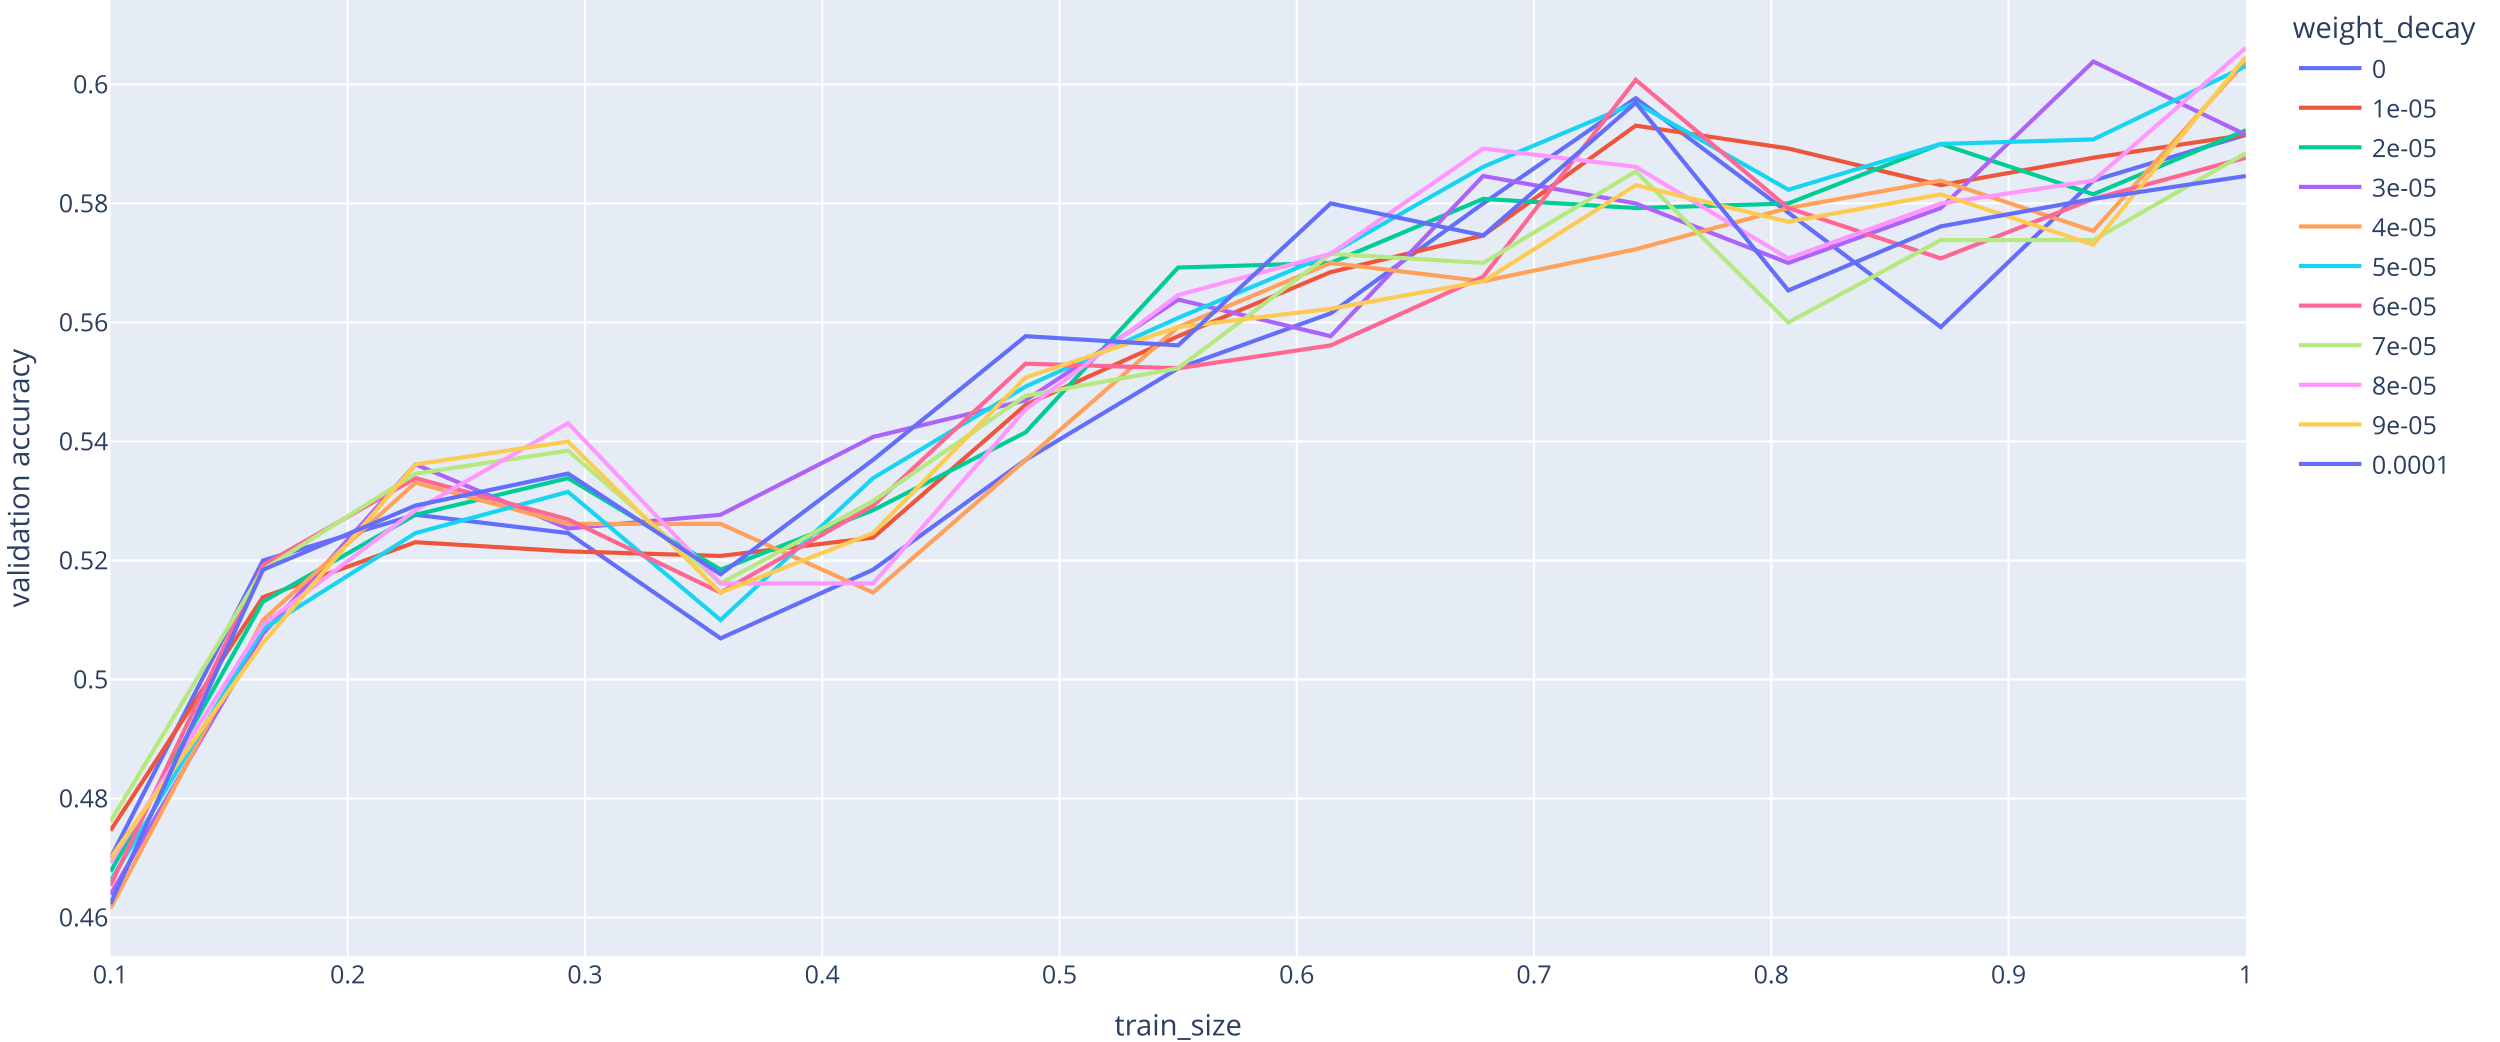
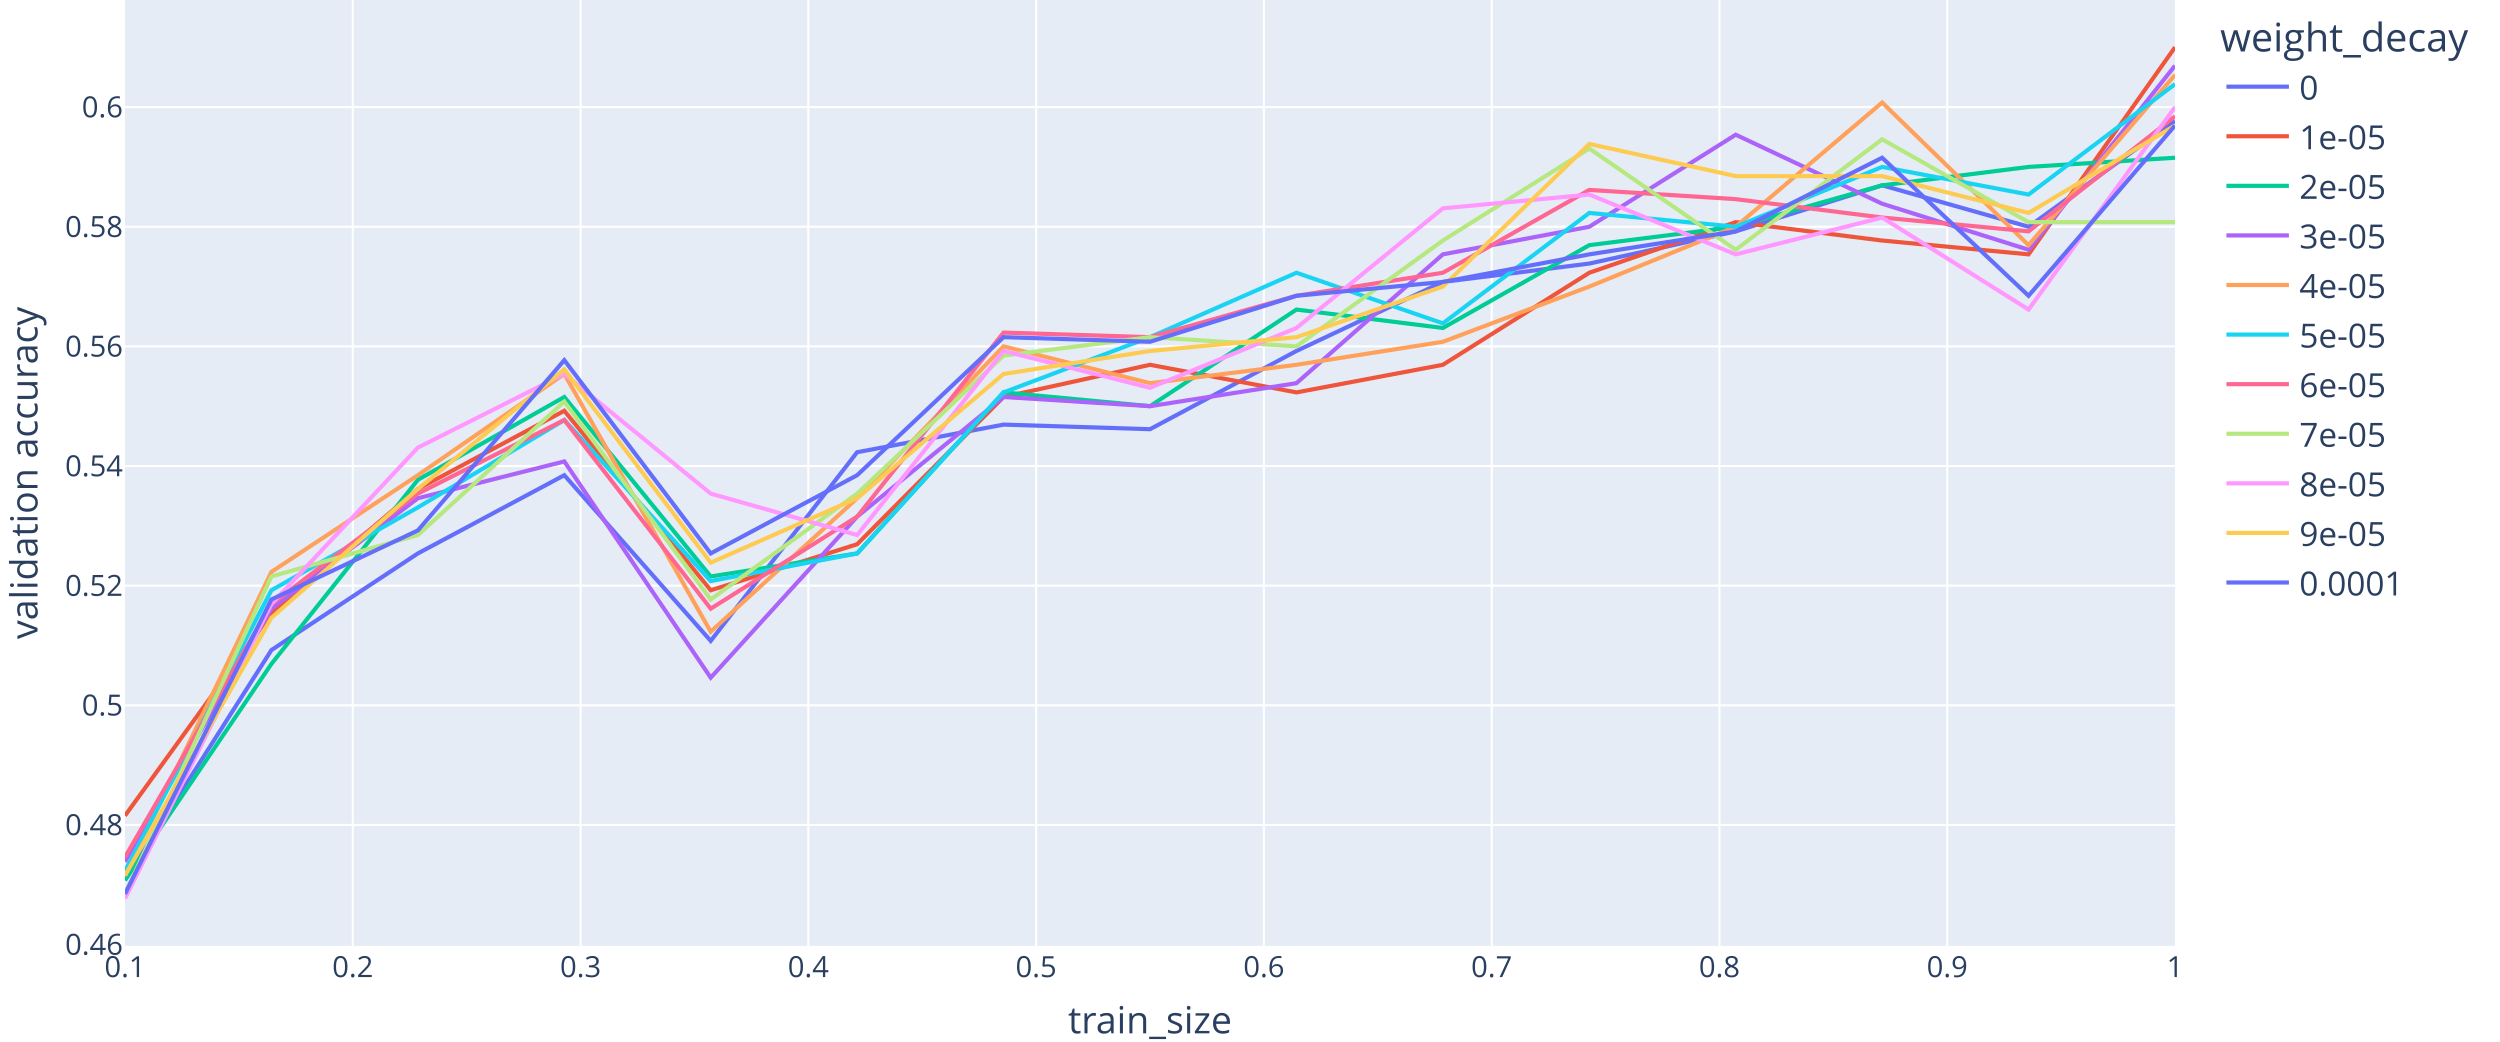
<svg xmlns="http://www.w3.org/2000/svg" class="main-svg" width="1200" height="500" style="" viewBox="0 0 1200 500">
  <rect x="0" y="0" width="1200" height="500" style="fill: rgb(255, 255, 255); fill-opacity: 1;" />
-   <defs id="defs-89966a">
+   <defs id="defs-37c8f8">
    <g class="clips">
-       <clipPath id="clip89966axyplot" class="plotclip">
-         <rect width="1025" height="459" />
+       <clipPath id="clip37c8f8xyplot" class="plotclip">
+         <rect width="984" height="454" />
      </clipPath>
-       <clipPath class="axesclip" id="clip89966ax">
-         <rect x="53" y="0" width="1025" height="500" />
+       <clipPath class="axesclip" id="clip37c8f8x">
+         <rect x="60" y="0" width="984" height="500" />
      </clipPath>
-       <clipPath class="axesclip" id="clip89966ay">
-         <rect x="0" y="0" width="1200" height="459" />
+       <clipPath class="axesclip" id="clip37c8f8y">
+         <rect x="0" y="0" width="1200" height="454" />
      </clipPath>
-       <clipPath class="axesclip" id="clip89966axy">
-         <rect x="53" y="0" width="1025" height="459" />
+       <clipPath class="axesclip" id="clip37c8f8xy">
+         <rect x="60" y="0" width="984" height="454" />
      </clipPath>
    </g>
    <g class="gradients" />
    <g class="patterns" />
  </defs>
  <g class="bglayer">
-     <rect class="bg" x="53" y="0" width="1025" height="459" style="fill: rgb(229, 236, 246); fill-opacity: 1; stroke-width: 0;" />
+     <rect class="bg" x="60" y="0" width="984" height="454" style="fill: rgb(229, 236, 246); fill-opacity: 1; stroke-width: 0;" />
  </g>
  <g class="layer-below">
    <g class="imagelayer" />
    <g class="shapelayer" />
  </g>
  <g class="cartesianlayer">
    <g class="subplot xy">
      <g class="layer-subplot">
        <g class="shapelayer" />
        <g class="imagelayer" />
      </g>
      <g class="minor-gridlayer">
        <g class="x" />
        <g class="y" />
      </g>
      <g class="gridlayer">
        <g class="x">
-           <path class="xgrid crisp" transform="translate(166.89,0)" d="M0,0v459" style="stroke: rgb(255, 255, 255); stroke-opacity: 1; stroke-width: 1px;" />
-           <path class="xgrid crisp" transform="translate(280.78,0)" d="M0,0v459" style="stroke: rgb(255, 255, 255); stroke-opacity: 1; stroke-width: 1px;" />
-           <path class="xgrid crisp" transform="translate(394.67,0)" d="M0,0v459" style="stroke: rgb(255, 255, 255); stroke-opacity: 1; stroke-width: 1px;" />
-           <path class="xgrid crisp" transform="translate(508.56,0)" d="M0,0v459" style="stroke: rgb(255, 255, 255); stroke-opacity: 1; stroke-width: 1px;" />
-           <path class="xgrid crisp" transform="translate(622.44,0)" d="M0,0v459" style="stroke: rgb(255, 255, 255); stroke-opacity: 1; stroke-width: 1px;" />
-           <path class="xgrid crisp" transform="translate(736.33,0)" d="M0,0v459" style="stroke: rgb(255, 255, 255); stroke-opacity: 1; stroke-width: 1px;" />
-           <path class="xgrid crisp" transform="translate(850.22,0)" d="M0,0v459" style="stroke: rgb(255, 255, 255); stroke-opacity: 1; stroke-width: 1px;" />
-           <path class="xgrid crisp" transform="translate(964.11,0)" d="M0,0v459" style="stroke: rgb(255, 255, 255); stroke-opacity: 1; stroke-width: 1px;" />
+           <path class="xgrid crisp" transform="translate(169.33,0)" d="M0,0v454" style="stroke: rgb(255, 255, 255); stroke-opacity: 1; stroke-width: 1px;" />
+           <path class="xgrid crisp" transform="translate(278.67,0)" d="M0,0v454" style="stroke: rgb(255, 255, 255); stroke-opacity: 1; stroke-width: 1px;" />
+           <path class="xgrid crisp" transform="translate(388,0)" d="M0,0v454" style="stroke: rgb(255, 255, 255); stroke-opacity: 1; stroke-width: 1px;" />
+           <path class="xgrid crisp" transform="translate(497.33,0)" d="M0,0v454" style="stroke: rgb(255, 255, 255); stroke-opacity: 1; stroke-width: 1px;" />
+           <path class="xgrid crisp" transform="translate(606.67,0)" d="M0,0v454" style="stroke: rgb(255, 255, 255); stroke-opacity: 1; stroke-width: 1px;" />
+           <path class="xgrid crisp" transform="translate(716,0)" d="M0,0v454" style="stroke: rgb(255, 255, 255); stroke-opacity: 1; stroke-width: 1px;" />
+           <path class="xgrid crisp" transform="translate(825.33,0)" d="M0,0v454" style="stroke: rgb(255, 255, 255); stroke-opacity: 1; stroke-width: 1px;" />
+           <path class="xgrid crisp" transform="translate(934.67,0)" d="M0,0v454" style="stroke: rgb(255, 255, 255); stroke-opacity: 1; stroke-width: 1px;" />
        </g>
        <g class="y">
-           <path class="ygrid crisp" transform="translate(0,440.44)" d="M53,0h1025" style="stroke: rgb(255, 255, 255); stroke-opacity: 1; stroke-width: 1px;" />
-           <path class="ygrid crisp" transform="translate(0,383.31)" d="M53,0h1025" style="stroke: rgb(255, 255, 255); stroke-opacity: 1; stroke-width: 1px;" />
-           <path class="ygrid crisp" transform="translate(0,326.18)" d="M53,0h1025" style="stroke: rgb(255, 255, 255); stroke-opacity: 1; stroke-width: 1px;" />
-           <path class="ygrid crisp" transform="translate(0,269.05)" d="M53,0h1025" style="stroke: rgb(255, 255, 255); stroke-opacity: 1; stroke-width: 1px;" />
-           <path class="ygrid crisp" transform="translate(0,211.92)" d="M53,0h1025" style="stroke: rgb(255, 255, 255); stroke-opacity: 1; stroke-width: 1px;" />
-           <path class="ygrid crisp" transform="translate(0,154.79)" d="M53,0h1025" style="stroke: rgb(255, 255, 255); stroke-opacity: 1; stroke-width: 1px;" />
-           <path class="ygrid crisp" transform="translate(0,97.66)" d="M53,0h1025" style="stroke: rgb(255, 255, 255); stroke-opacity: 1; stroke-width: 1px;" />
-           <path class="ygrid crisp" transform="translate(0,40.53)" d="M53,0h1025" style="stroke: rgb(255, 255, 255); stroke-opacity: 1; stroke-width: 1px;" />
+           <path class="ygrid crisp" transform="translate(0,395.96)" d="M60,0h984" style="stroke: rgb(255, 255, 255); stroke-opacity: 1; stroke-width: 1px;" />
+           <path class="ygrid crisp" transform="translate(0,338.54)" d="M60,0h984" style="stroke: rgb(255, 255, 255); stroke-opacity: 1; stroke-width: 1px;" />
+           <path class="ygrid crisp" transform="translate(0,281.11)" d="M60,0h984" style="stroke: rgb(255, 255, 255); stroke-opacity: 1; stroke-width: 1px;" />
+           <path class="ygrid crisp" transform="translate(0,223.69)" d="M60,0h984" style="stroke: rgb(255, 255, 255); stroke-opacity: 1; stroke-width: 1px;" />
+           <path class="ygrid crisp" transform="translate(0,166.26)" d="M60,0h984" style="stroke: rgb(255, 255, 255); stroke-opacity: 1; stroke-width: 1px;" />
+           <path class="ygrid crisp" transform="translate(0,108.84)" d="M60,0h984" style="stroke: rgb(255, 255, 255); stroke-opacity: 1; stroke-width: 1px;" />
+           <path class="ygrid crisp" transform="translate(0,51.41)" d="M60,0h984" style="stroke: rgb(255, 255, 255); stroke-opacity: 1; stroke-width: 1px;" />
        </g>
      </g>
      <g class="zerolinelayer" />
      <g class="layer-between">
        <g class="shapelayer" />
        <g class="imagelayer" />
      </g>
      <path class="xlines-below" />
      <path class="ylines-below" />
      <g class="overlines-below" />
      <g class="xaxislayer-below" />
      <g class="yaxislayer-below" />
      <g class="overaxes-below" />
      <g class="overplot">
-         <g class="xy" transform="translate(53,0)" clip-path="url(#clip89966axyplot)">
+         <g class="xy" transform="translate(60,0)" clip-path="url(#clip37c8f8xyplot)">
          <g class="scatterlayer mlayer">
-             <g class="trace scatter trace332ac3" style="stroke-miterlimit: 2; opacity: 1;">
-               <g class="fills" />
-               <g class="errorbars" />
-               <g class="lines">
-                 <path class="js-line" d="M0,411.88L73.21,269.05L146.43,247.08L219.64,255.87L292.86,306.41L366.07,273.45L439.29,220.71L512.5,176.76L585.71,150.4L658.93,97.66L732.14,47.12L878.57,156.99L951.79,86.67L1025,64.7" style="vector-effect: none; fill: none; stroke: rgb(99, 110, 250); stroke-opacity: 1; stroke-width: 2px; opacity: 1;" />
-               </g>
-               <g class="points" />
-               <g class="text" />
-             </g>
-             <g class="trace scatter trace433163" style="stroke-miterlimit: 2; opacity: 1;">
-               <g class="fills" />
-               <g class="errorbars" />
-               <g class="lines">
-                 <path class="js-line" d="M0,398.7L73.21,286.63L146.43,260.26L219.64,264.66L292.86,266.85L366.07,258.07L439.29,194.34L512.5,161.38L585.71,130.62L658.93,113.04L732.14,60.3L805.36,71.29L878.57,88.87L951.79,75.69L1025,64.7" style="vector-effect: none; fill: none; stroke: rgb(239, 85, 59); stroke-opacity: 1; stroke-width: 2px; opacity: 1;" />
-               </g>
-               <g class="points" />
-               <g class="text" />
-             </g>
-             <g class="trace scatter traced6e21d" style="stroke-miterlimit: 2; opacity: 1;">
-               <g class="fills" />
-               <g class="errorbars" />
-               <g class="lines">
-                 <path class="js-line" d="M0,418.47L73.21,288.83L146.43,247.08L219.64,229.5L292.86,273.45L366.07,244.88L439.29,207.53L512.5,128.42L585.71,126.22L658.93,95.46L732.14,99.86L805.36,97.66L878.57,69.09L951.79,93.26L1025,62.5" style="vector-effect: none; fill: none; stroke: rgb(0, 204, 150); stroke-opacity: 1; stroke-width: 2px; opacity: 1;" />
-               </g>
-               <g class="points" />
-               <g class="text" />
-             </g>
-             <g class="trace scatter trace74123c" style="stroke-miterlimit: 2; opacity: 1;">
-               <g class="fills" />
-               <g class="errorbars" />
-               <g class="lines">
-                 <path class="js-line" d="M0,429.46L73.21,304.21L146.43,222.91L219.64,253.67L292.86,247.08L366.07,209.72L439.29,192.15L512.5,143.8L585.71,161.38L658.93,84.48L732.14,97.66L805.36,126.22L878.57,99.86L951.79,29.54L1025,64.7" style="vector-effect: none; fill: none; stroke: rgb(171, 99, 250); stroke-opacity: 1; stroke-width: 2px; opacity: 1;" />
-               </g>
-               <g class="points" />
-               <g class="text" />
-             </g>
-             <g class="trace scatter tracebe4c1f" style="stroke-miterlimit: 2; opacity: 1;">
-               <g class="fills" />
-               <g class="errorbars" />
-               <g class="lines">
-                 <path class="js-line" d="M0,436.05L73.21,297.62L146.43,231.7L219.64,251.47L292.86,251.47L366.07,284.43L439.29,220.71L512.5,156.99L585.71,126.22L658.93,135.01L732.14,119.63L805.36,99.86L878.57,86.67L951.79,110.84L1025,29.54" style="vector-effect: none; fill: none; stroke: rgb(255, 161, 90); stroke-opacity: 1; stroke-width: 2px; opacity: 1;" />
-               </g>
-               <g class="points" />
-               <g class="text" />
-             </g>
-             <g class="trace scatter trace84187a" style="stroke-miterlimit: 2; opacity: 1;">
-               <g class="fills" />
-               <g class="errorbars" />
-               <g class="lines">
-                 <path class="js-line" d="M0,422.87L73.21,302.01L146.43,255.87L219.64,236.09L292.86,297.62L366.07,229.5L439.29,185.55L512.5,152.59L585.71,121.83L658.93,80.08L732.14,49.32L805.36,91.07L878.57,69.09L951.79,66.9L1025,31.74" style="vector-effect: none; fill: none; stroke: rgb(25, 211, 243); stroke-opacity: 1; stroke-width: 2px; opacity: 1;" />
-               </g>
-               <g class="points" />
-               <g class="text" />
-             </g>
-             <g class="trace scatter trace825cf3" style="stroke-miterlimit: 2; opacity: 1;">
-               <g class="fills" />
-               <g class="errorbars" />
-               <g class="lines">
-                 <path class="js-line" d="M0,425.06L73.21,271.25L146.43,229.5L219.64,249.28L292.86,284.43L366.07,242.68L439.29,174.57L512.5,176.76L585.71,165.78L658.93,132.82L732.14,38.33L805.36,99.86L878.57,124.03L951.79,95.46L1025,75.69" style="vector-effect: none; fill: none; stroke: rgb(255, 102, 146); stroke-opacity: 1; stroke-width: 2px; opacity: 1;" />
-               </g>
-               <g class="points" />
-               <g class="text" />
-             </g>
-             <g class="trace scatter trace46c205" style="stroke-miterlimit: 2; opacity: 1;">
-               <g class="fills" />
-               <g class="errorbars" />
-               <g class="lines">
-                 <path class="js-line" d="M0,394.3L73.21,273.45L146.43,227.3L219.64,216.32L292.86,280.04L366.07,240.49L439.29,189.95L512.5,176.76L585.71,121.83L658.93,126.22L732.14,82.28L805.36,154.79L878.57,115.24L951.79,115.24L1025,73.49" style="vector-effect: none; fill: none; stroke: rgb(182, 232, 128); stroke-opacity: 1; stroke-width: 2px; opacity: 1;" />
-               </g>
-               <g class="points" />
-               <g class="text" />
-             </g>
-             <g class="trace scatter traceb62f85" style="stroke-miterlimit: 2; opacity: 1;">
-               <g class="fills" />
-               <g class="errorbars" />
-               <g class="lines">
-                 <path class="js-line" d="M0,414.08L73.21,299.81L146.43,244.88L219.64,203.13L292.86,280.04L366.07,280.04L439.29,196.54L512.5,141.61L585.71,121.83L658.93,71.29L732.14,80.08L805.36,124.03L878.57,97.66L951.79,86.67L1025,22.95" style="vector-effect: none; fill: none; stroke: rgb(255, 151, 255); stroke-opacity: 1; stroke-width: 2px; opacity: 1;" />
-               </g>
-               <g class="points" />
-               <g class="text" />
-             </g>
-             <g class="trace scatter trace16b982" style="stroke-miterlimit: 2; opacity: 1;">
-               <g class="fills" />
-               <g class="errorbars" />
-               <g class="lines">
-                 <path class="js-line" d="M0,411.88L73.21,308.6L146.43,222.91L219.64,211.92L292.86,284.43L366.07,255.87L439.29,181.16L512.5,156.99L585.71,148.2L658.93,135.01L732.14,88.87L805.36,106.45L878.57,93.26L951.79,117.44L1025,27.34" style="vector-effect: none; fill: none; stroke: rgb(254, 203, 82); stroke-opacity: 1; stroke-width: 2px; opacity: 1;" />
-               </g>
-               <g class="points" />
-               <g class="text" />
-             </g>
-             <g class="trace scatter traceb69d3d" style="stroke-miterlimit: 2; opacity: 1;">
-               <g class="fills" />
-               <g class="errorbars" />
-               <g class="lines">
-                 <path class="js-line" d="M0,433.85L73.21,273.45L146.43,242.68L219.64,227.3L292.86,275.64L366.07,220.71L439.29,161.38L512.5,165.78L585.71,97.66L658.93,113.04L732.14,49.32L805.36,139.41L878.57,108.65L951.79,95.46L1025,84.48" style="vector-effect: none; fill: none; stroke: rgb(99, 110, 250); stroke-opacity: 1; stroke-width: 2px; opacity: 1;" />
+             <g class="trace scatter trace5ca1ca" style="stroke-miterlimit: 2; opacity: 1;">
+               <g class="fills" />
+               <g class="errorbars" />
+               <g class="lines">
+                 <path class="js-line" d="M0,422.47L70.29,312.03L140.57,265.65L210.86,228.1L281.14,307.62L351.43,217.06L421.71,203.81L492,206.02L562.29,168.47L632.57,135.34L702.86,126.51L773.14,111.05L843.43,88.96L913.71,108.84L984,58.04" style="vector-effect: none; fill: none; stroke: rgb(99, 110, 250); stroke-opacity: 1; stroke-width: 2px; opacity: 1;" />
+               </g>
+               <g class="points" />
+               <g class="text" />
+             </g>
+             <g class="trace scatter tracef94a46" style="stroke-miterlimit: 2; opacity: 1;">
+               <g class="fills" />
+               <g class="errorbars" />
+               <g class="lines">
+                 <path class="js-line" d="M0,391.54L70.29,294.36L140.57,234.73L210.86,197.18L281.14,283.32L351.43,261.23L421.71,190.56L492,175.1L562.29,188.35L632.57,175.1L702.86,130.92L773.14,106.63L843.43,115.46L913.71,122.09L984,22.7" style="vector-effect: none; fill: none; stroke: rgb(239, 85, 59); stroke-opacity: 1; stroke-width: 2px; opacity: 1;" />
+               </g>
+               <g class="points" />
+               <g class="text" />
+             </g>
+             <g class="trace scatter tracea1402d" style="stroke-miterlimit: 2; opacity: 1;">
+               <g class="fills" />
+               <g class="errorbars" />
+               <g class="lines">
+                 <path class="js-line" d="M0,422.47L70.29,318.66L140.57,230.31L210.86,190.56L281.14,276.69L351.43,265.65L421.71,188.35L492,194.97L562.29,148.59L632.57,157.43L702.86,117.67L773.14,108.84L843.43,88.96L913.71,80.12L984,75.71" style="vector-effect: none; fill: none; stroke: rgb(0, 204, 150); stroke-opacity: 1; stroke-width: 2px; opacity: 1;" />
+               </g>
+               <g class="points" />
+               <g class="text" />
+             </g>
+             <g class="trace scatter traceb15bb5" style="stroke-miterlimit: 2; opacity: 1;">
+               <g class="fills" />
+               <g class="errorbars" />
+               <g class="lines">
+                 <path class="js-line" d="M0,413.63L70.29,292.16L140.57,239.15L210.86,221.48L281.14,325.28L351.43,247.98L421.71,190.56L492,194.97L562.29,183.93L632.57,122.09L702.86,108.84L773.14,64.66L843.43,97.79L913.71,119.88L984,31.53" style="vector-effect: none; fill: none; stroke: rgb(171, 99, 250); stroke-opacity: 1; stroke-width: 2px; opacity: 1;" />
+               </g>
+               <g class="points" />
+               <g class="text" />
+             </g>
+             <g class="trace scatter trace801d26" style="stroke-miterlimit: 2; opacity: 1;">
+               <g class="fills" />
+               <g class="errorbars" />
+               <g class="lines">
+                 <path class="js-line" d="M0,420.26L70.29,274.49L140.57,228.1L210.86,179.51L281.14,303.2L351.43,239.15L421.71,166.26L492,183.93L562.29,175.1L632.57,164.05L702.86,137.55L773.14,108.84L843.43,49.2L913.71,117.67L984,35.95" style="vector-effect: none; fill: none; stroke: rgb(255, 161, 90); stroke-opacity: 1; stroke-width: 2px; opacity: 1;" />
+               </g>
+               <g class="points" />
+               <g class="text" />
+             </g>
+             <g class="trace scatter trace325c27" style="stroke-miterlimit: 2; opacity: 1;">
+               <g class="fills" />
+               <g class="errorbars" />
+               <g class="lines">
+                 <path class="js-line" d="M0,418.05L70.29,283.32L140.57,243.56L210.86,201.6L281.14,278.9L351.43,265.65L421.71,188.35L492,161.84L562.29,130.92L632.57,155.22L702.86,102.21L773.14,108.84L843.43,80.12L913.71,93.38L984,40.37" style="vector-effect: none; fill: none; stroke: rgb(25, 211, 243); stroke-opacity: 1; stroke-width: 2px; opacity: 1;" />
+               </g>
+               <g class="points" />
+               <g class="text" />
+             </g>
+             <g class="trace scatter trace9aa3e0" style="stroke-miterlimit: 2; opacity: 1;">
+               <g class="fills" />
+               <g class="errorbars" />
+               <g class="lines">
+                 <path class="js-line" d="M0,411.42L70.29,289.95L140.57,236.94L210.86,201.6L281.14,292.16L351.43,247.98L421.71,159.64L492,161.84L562.29,141.97L632.57,130.92L702.86,91.17L773.14,95.59L843.43,104.42L913.71,111.05L984,55.83" style="vector-effect: none; fill: none; stroke: rgb(255, 102, 146); stroke-opacity: 1; stroke-width: 2px; opacity: 1;" />
+               </g>
+               <g class="points" />
+               <g class="text" />
+             </g>
+             <g class="trace scatter trace3ee125" style="stroke-miterlimit: 2; opacity: 1;">
+               <g class="fills" />
+               <g class="errorbars" />
+               <g class="lines">
+                 <path class="js-line" d="M0,429.09L70.29,276.69L140.57,256.82L210.86,192.77L281.14,287.74L351.43,236.94L421.71,170.68L492,161.84L562.29,166.26L632.57,115.46L702.86,71.29L773.14,119.88L843.43,66.87L913.71,106.63L984,106.63" style="vector-effect: none; fill: none; stroke: rgb(182, 232, 128); stroke-opacity: 1; stroke-width: 2px; opacity: 1;" />
+               </g>
+               <g class="points" />
+               <g class="text" />
+             </g>
+             <g class="trace scatter trace08318e" style="stroke-miterlimit: 2; opacity: 1;">
+               <g class="fills" />
+               <g class="errorbars" />
+               <g class="lines">
+                 <path class="js-line" d="M0,431.3L70.29,289.95L140.57,214.85L210.86,179.51L281.14,236.94L351.43,256.82L421.71,168.47L492,186.14L562.29,157.43L632.57,100L702.86,93.38L773.14,122.09L843.43,104.42L913.71,148.59L984,51.41" style="vector-effect: none; fill: none; stroke: rgb(255, 151, 255); stroke-opacity: 1; stroke-width: 2px; opacity: 1;" />
+               </g>
+               <g class="points" />
+               <g class="text" />
+             </g>
+             <g class="trace scatter trace8a00dc" style="stroke-miterlimit: 2; opacity: 1;">
+               <g class="fills" />
+               <g class="errorbars" />
+               <g class="lines">
+                 <path class="js-line" d="M0,420.26L70.29,296.57L140.57,234.73L210.86,177.31L281.14,270.07L351.43,239.15L421.71,179.51L492,168.47L562.29,161.84L632.57,137.55L702.86,69.08L773.14,84.54L843.43,84.54L913.71,102.21L984,60.25" style="vector-effect: none; fill: none; stroke: rgb(254, 203, 82); stroke-opacity: 1; stroke-width: 2px; opacity: 1;" />
+               </g>
+               <g class="points" />
+               <g class="text" />
+             </g>
+             <g class="trace scatter trace0aca32" style="stroke-miterlimit: 2; opacity: 1;">
+               <g class="fills" />
+               <g class="errorbars" />
+               <g class="lines">
+                 <path class="js-line" d="M0,429.09L70.29,287.74L140.57,254.61L210.86,172.89L281.14,265.65L351.43,228.1L421.71,161.84L492,164.05L562.29,141.97L632.57,135.34L702.86,122.09L773.14,111.05L843.43,75.71L913.71,141.97L984,60.25" style="vector-effect: none; fill: none; stroke: rgb(99, 110, 250); stroke-opacity: 1; stroke-width: 2px; opacity: 1;" />
              </g>
              <g class="points" />
              <g class="text" />
            </g>
          </g>
        </g>
      </g>
      <g class="zerolinelayer-above" />
      <path class="xlines-above crisp" d="M0,0" style="fill: none;" />
      <path class="ylines-above crisp" d="M0,0" style="fill: none;" />
      <g class="overlines-above" />
      <g class="xaxislayer-above">
        <g class="xtick">
-           <text text-anchor="middle" x="0" y="472" transform="translate(53,0)" style="font-family: 'Open Sans', verdana, arial, sans-serif; font-size: 12px; fill: rgb(42, 63, 95); fill-opacity: 1; white-space: pre;">0.1</text>
-         </g>
-         <g class="xtick">
-           <text text-anchor="middle" x="0" y="472" style="font-family: 'Open Sans', verdana, arial, sans-serif; font-size: 12px; fill: rgb(42, 63, 95); fill-opacity: 1; white-space: pre;" transform="translate(166.89,0)">0.2</text>
-         </g>
-         <g class="xtick">
-           <text text-anchor="middle" x="0" y="472" style="font-family: 'Open Sans', verdana, arial, sans-serif; font-size: 12px; fill: rgb(42, 63, 95); fill-opacity: 1; white-space: pre;" transform="translate(280.78,0)">0.3</text>
-         </g>
-         <g class="xtick">
-           <text text-anchor="middle" x="0" y="472" style="font-family: 'Open Sans', verdana, arial, sans-serif; font-size: 12px; fill: rgb(42, 63, 95); fill-opacity: 1; white-space: pre;" transform="translate(394.67,0)">0.4</text>
-         </g>
-         <g class="xtick">
-           <text text-anchor="middle" x="0" y="472" style="font-family: 'Open Sans', verdana, arial, sans-serif; font-size: 12px; fill: rgb(42, 63, 95); fill-opacity: 1; white-space: pre;" transform="translate(508.56,0)">0.5</text>
-         </g>
-         <g class="xtick">
-           <text text-anchor="middle" x="0" y="472" style="font-family: 'Open Sans', verdana, arial, sans-serif; font-size: 12px; fill: rgb(42, 63, 95); fill-opacity: 1; white-space: pre;" transform="translate(622.44,0)">0.6</text>
-         </g>
-         <g class="xtick">
-           <text text-anchor="middle" x="0" y="472" style="font-family: 'Open Sans', verdana, arial, sans-serif; font-size: 12px; fill: rgb(42, 63, 95); fill-opacity: 1; white-space: pre;" transform="translate(736.33,0)">0.7</text>
-         </g>
-         <g class="xtick">
-           <text text-anchor="middle" x="0" y="472" style="font-family: 'Open Sans', verdana, arial, sans-serif; font-size: 12px; fill: rgb(42, 63, 95); fill-opacity: 1; white-space: pre;" transform="translate(850.22,0)">0.8</text>
-         </g>
-         <g class="xtick">
-           <text text-anchor="middle" x="0" y="472" style="font-family: 'Open Sans', verdana, arial, sans-serif; font-size: 12px; fill: rgb(42, 63, 95); fill-opacity: 1; white-space: pre;" transform="translate(964.11,0)">0.9</text>
-         </g>
-         <g class="xtick">
-           <text text-anchor="middle" x="0" y="472" style="font-family: 'Open Sans', verdana, arial, sans-serif; font-size: 12px; fill: rgb(42, 63, 95); fill-opacity: 1; white-space: pre;" transform="translate(1078,0)">1</text>
+           <text text-anchor="middle" x="0" y="469" transform="translate(60,0)" style="font-family: 'Open Sans', verdana, arial, sans-serif; font-size: 14px; fill: rgb(42, 63, 95); fill-opacity: 1; white-space: pre;">0.1</text>
+         </g>
+         <g class="xtick">
+           <text text-anchor="middle" x="0" y="469" style="font-family: 'Open Sans', verdana, arial, sans-serif; font-size: 14px; fill: rgb(42, 63, 95); fill-opacity: 1; white-space: pre;" transform="translate(169.33,0)">0.2</text>
+         </g>
+         <g class="xtick">
+           <text text-anchor="middle" x="0" y="469" style="font-family: 'Open Sans', verdana, arial, sans-serif; font-size: 14px; fill: rgb(42, 63, 95); fill-opacity: 1; white-space: pre;" transform="translate(278.67,0)">0.3</text>
+         </g>
+         <g class="xtick">
+           <text text-anchor="middle" x="0" y="469" style="font-family: 'Open Sans', verdana, arial, sans-serif; font-size: 14px; fill: rgb(42, 63, 95); fill-opacity: 1; white-space: pre;" transform="translate(388,0)">0.4</text>
+         </g>
+         <g class="xtick">
+           <text text-anchor="middle" x="0" y="469" style="font-family: 'Open Sans', verdana, arial, sans-serif; font-size: 14px; fill: rgb(42, 63, 95); fill-opacity: 1; white-space: pre;" transform="translate(497.33,0)">0.5</text>
+         </g>
+         <g class="xtick">
+           <text text-anchor="middle" x="0" y="469" style="font-family: 'Open Sans', verdana, arial, sans-serif; font-size: 14px; fill: rgb(42, 63, 95); fill-opacity: 1; white-space: pre;" transform="translate(606.67,0)">0.6</text>
+         </g>
+         <g class="xtick">
+           <text text-anchor="middle" x="0" y="469" style="font-family: 'Open Sans', verdana, arial, sans-serif; font-size: 14px; fill: rgb(42, 63, 95); fill-opacity: 1; white-space: pre;" transform="translate(716,0)">0.7</text>
+         </g>
+         <g class="xtick">
+           <text text-anchor="middle" x="0" y="469" style="font-family: 'Open Sans', verdana, arial, sans-serif; font-size: 14px; fill: rgb(42, 63, 95); fill-opacity: 1; white-space: pre;" transform="translate(825.33,0)">0.8</text>
+         </g>
+         <g class="xtick">
+           <text text-anchor="middle" x="0" y="469" style="font-family: 'Open Sans', verdana, arial, sans-serif; font-size: 14px; fill: rgb(42, 63, 95); fill-opacity: 1; white-space: pre;" transform="translate(934.67,0)">0.9</text>
+         </g>
+         <g class="xtick">
+           <text text-anchor="middle" x="0" y="469" style="font-family: 'Open Sans', verdana, arial, sans-serif; font-size: 14px; fill: rgb(42, 63, 95); fill-opacity: 1; white-space: pre;" transform="translate(1044,0)">1</text>
        </g>
      </g>
      <g class="yaxislayer-above">
        <g class="ytick">
-           <text text-anchor="end" x="52" y="4.2" transform="translate(0,440.44)" style="font-family: 'Open Sans', verdana, arial, sans-serif; font-size: 12px; fill: rgb(42, 63, 95); fill-opacity: 1; white-space: pre;">0.46</text>
-         </g>
-         <g class="ytick">
-           <text text-anchor="end" x="52" y="4.2" style="font-family: 'Open Sans', verdana, arial, sans-serif; font-size: 12px; fill: rgb(42, 63, 95); fill-opacity: 1; white-space: pre;" transform="translate(0,383.31)">0.48</text>
-         </g>
-         <g class="ytick">
-           <text text-anchor="end" x="52" y="4.2" style="font-family: 'Open Sans', verdana, arial, sans-serif; font-size: 12px; fill: rgb(42, 63, 95); fill-opacity: 1; white-space: pre;" transform="translate(0,326.18)">0.5</text>
-         </g>
-         <g class="ytick">
-           <text text-anchor="end" x="52" y="4.2" style="font-family: 'Open Sans', verdana, arial, sans-serif; font-size: 12px; fill: rgb(42, 63, 95); fill-opacity: 1; white-space: pre;" transform="translate(0,269.05)">0.52</text>
-         </g>
-         <g class="ytick">
-           <text text-anchor="end" x="52" y="4.2" style="font-family: 'Open Sans', verdana, arial, sans-serif; font-size: 12px; fill: rgb(42, 63, 95); fill-opacity: 1; white-space: pre;" transform="translate(0,211.92)">0.54</text>
-         </g>
-         <g class="ytick">
-           <text text-anchor="end" x="52" y="4.2" style="font-family: 'Open Sans', verdana, arial, sans-serif; font-size: 12px; fill: rgb(42, 63, 95); fill-opacity: 1; white-space: pre;" transform="translate(0,154.79)">0.56</text>
-         </g>
-         <g class="ytick">
-           <text text-anchor="end" x="52" y="4.2" style="font-family: 'Open Sans', verdana, arial, sans-serif; font-size: 12px; fill: rgb(42, 63, 95); fill-opacity: 1; white-space: pre;" transform="translate(0,97.66)">0.58</text>
-         </g>
-         <g class="ytick">
-           <text text-anchor="end" x="52" y="4.2" style="font-family: 'Open Sans', verdana, arial, sans-serif; font-size: 12px; fill: rgb(42, 63, 95); fill-opacity: 1; white-space: pre;" transform="translate(0,40.53)">0.6</text>
+           <text text-anchor="end" x="59" y="4.9" transform="translate(0,453.39)" style="font-family: 'Open Sans', verdana, arial, sans-serif; font-size: 14px; fill: rgb(42, 63, 95); fill-opacity: 1; white-space: pre;">0.46</text>
+         </g>
+         <g class="ytick">
+           <text text-anchor="end" x="59" y="4.9" style="font-family: 'Open Sans', verdana, arial, sans-serif; font-size: 14px; fill: rgb(42, 63, 95); fill-opacity: 1; white-space: pre;" transform="translate(0,395.96)">0.48</text>
+         </g>
+         <g class="ytick">
+           <text text-anchor="end" x="59" y="4.9" style="font-family: 'Open Sans', verdana, arial, sans-serif; font-size: 14px; fill: rgb(42, 63, 95); fill-opacity: 1; white-space: pre;" transform="translate(0,338.54)">0.5</text>
+         </g>
+         <g class="ytick">
+           <text text-anchor="end" x="59" y="4.9" style="font-family: 'Open Sans', verdana, arial, sans-serif; font-size: 14px; fill: rgb(42, 63, 95); fill-opacity: 1; white-space: pre;" transform="translate(0,281.11)">0.52</text>
+         </g>
+         <g class="ytick">
+           <text text-anchor="end" x="59" y="4.9" style="font-family: 'Open Sans', verdana, arial, sans-serif; font-size: 14px; fill: rgb(42, 63, 95); fill-opacity: 1; white-space: pre;" transform="translate(0,223.69)">0.54</text>
+         </g>
+         <g class="ytick">
+           <text text-anchor="end" x="59" y="4.9" style="font-family: 'Open Sans', verdana, arial, sans-serif; font-size: 14px; fill: rgb(42, 63, 95); fill-opacity: 1; white-space: pre;" transform="translate(0,166.26)">0.56</text>
+         </g>
+         <g class="ytick">
+           <text text-anchor="end" x="59" y="4.9" style="font-family: 'Open Sans', verdana, arial, sans-serif; font-size: 14px; fill: rgb(42, 63, 95); fill-opacity: 1; white-space: pre;" transform="translate(0,108.84)">0.58</text>
+         </g>
+         <g class="ytick">
+           <text text-anchor="end" x="59" y="4.9" style="font-family: 'Open Sans', verdana, arial, sans-serif; font-size: 14px; fill: rgb(42, 63, 95); fill-opacity: 1; white-space: pre;" transform="translate(0,51.41)">0.6</text>
        </g>
      </g>
      <g class="overaxes-above" />
    </g>
  </g>
  <g class="polarlayer" />
  <g class="smithlayer" />
  <g class="ternarylayer" />
  <g class="geolayer" />
  <g class="funnelarealayer" />
  <g class="pielayer" />
  <g class="iciclelayer" />
  <g class="treemaplayer" />
  <g class="sunburstlayer" />
  <g class="glimages" />
-   <defs id="topdefs-89966a">
+   <defs id="topdefs-37c8f8">
    <g class="clips" />
-     <clipPath id="legend89966a">
-       <rect width="101" height="238" x="0" y="0" />
+     <clipPath id="legend37c8f8">
+       <rect width="136" height="297" x="0" y="0" />
    </clipPath>
  </defs>
  <g class="layer-above">
    <g class="imagelayer" />
    <g class="shapelayer" />
  </g>
  <g class="infolayer">
-     <g class="legend" pointer-events="all" transform="translate(1098.5,0)">
-       <rect class="bg" shape-rendering="crispEdges" style="stroke: rgb(68, 68, 68); stroke-opacity: 1; fill: rgb(255, 255, 255); fill-opacity: 1; stroke-width: 0px;" width="101" height="238" x="0" y="0" />
-       <g class="scrollbox" transform="" clip-path="url(#legend89966a)">
-         <text class="legendtitletext" text-anchor="start" x="2" y="18.2" style="font-family: 'Open Sans', verdana, arial, sans-serif; font-size: 14px; fill: rgb(42, 63, 95); fill-opacity: 1; white-space: pre; opacity: 1;">weight_decay</text>
-         <g class="groups" transform="">
-           <g class="traces" transform="translate(0,32.7)" style="opacity: 1;">
-             <text class="legendtext" text-anchor="start" x="40" y="4.68" style="font-family: 'Open Sans', verdana, arial, sans-serif; font-size: 12px; fill: rgb(42, 63, 95); fill-opacity: 1; white-space: pre;">0</text>
+     <g class="legend" pointer-events="all" transform="translate(1063.68,0)">
+       <rect class="bg" shape-rendering="crispEdges" style="stroke: rgb(68, 68, 68); stroke-opacity: 1; fill: rgb(255, 255, 255); fill-opacity: 1; stroke-width: 0px;" width="136" height="297" x="0" y="0" />
+       <g class="scrollbox" transform="" clip-path="url(#legend37c8f8)">
+         <text class="legendtitletext" text-anchor="start" x="2" y="24.7" style="font-family: 'Open Sans', verdana, arial, sans-serif; font-size: 19px; fill: rgb(42, 63, 95); fill-opacity: 1; white-space: pre; opacity: 1;">weight_decay</text>
+         <g class="groups" transform="">
+           <g class="traces" transform="translate(0,41.6)" style="opacity: 1;">
+             <text class="legendtext" text-anchor="start" x="40" y="6.24" style="font-family: 'Open Sans', verdana, arial, sans-serif; font-size: 16px; fill: rgb(42, 63, 95); fill-opacity: 1; white-space: pre;">0</text>
            <g class="layers" style="opacity: 1;">
              <g class="legendfill" />
              <g class="legendlines">
                <path class="js-line" d="M5,0h30" style="fill: none; stroke: rgb(99, 110, 250); stroke-opacity: 1; stroke-width: 2px;" />
              </g>
              <g class="legendsymbols">
                <g class="legendpoints" />
              </g>
            </g>
-             <rect class="legendtoggle" x="0" y="-9.5" width="82.516" height="19" style="fill: rgb(0, 0, 0); fill-opacity: 0;" />
-           </g>
-         </g>
-         <g class="groups" transform="">
-           <g class="traces" transform="translate(0,51.7)" style="opacity: 1;">
-             <text class="legendtext" text-anchor="start" x="40" y="4.68" style="font-family: 'Open Sans', verdana, arial, sans-serif; font-size: 12px; fill: rgb(42, 63, 95); fill-opacity: 1; white-space: pre;">1e-05</text>
+             <rect class="legendtoggle" x="0" y="-11.9" width="96.688" height="23.8" style="fill: rgb(0, 0, 0); fill-opacity: 0;" />
+           </g>
+         </g>
+         <g class="groups" transform="">
+           <g class="traces" transform="translate(0,65.4)" style="opacity: 1;">
+             <text class="legendtext" text-anchor="start" x="40" y="6.24" style="font-family: 'Open Sans', verdana, arial, sans-serif; font-size: 16px; fill: rgb(42, 63, 95); fill-opacity: 1; white-space: pre;">1e-05</text>
            <g class="layers" style="opacity: 1;">
              <g class="legendfill" />
              <g class="legendlines">
                <path class="js-line" d="M5,0h30" style="fill: none; stroke: rgb(239, 85, 59); stroke-opacity: 1; stroke-width: 2px;" />
              </g>
              <g class="legendsymbols">
                <g class="legendpoints" />
              </g>
            </g>
-             <rect class="legendtoggle" x="0" y="-9.5" width="82.516" height="19" style="fill: rgb(0, 0, 0); fill-opacity: 0;" />
-           </g>
-         </g>
-         <g class="groups" transform="">
-           <g class="traces" transform="translate(0,70.7)" style="opacity: 1;">
-             <text class="legendtext" text-anchor="start" x="40" y="4.68" style="font-family: 'Open Sans', verdana, arial, sans-serif; font-size: 12px; fill: rgb(42, 63, 95); fill-opacity: 1; white-space: pre;">2e-05</text>
+             <rect class="legendtoggle" x="0" y="-11.9" width="96.688" height="23.8" style="fill: rgb(0, 0, 0); fill-opacity: 0;" />
+           </g>
+         </g>
+         <g class="groups" transform="">
+           <g class="traces" transform="translate(0,89.2)" style="opacity: 1;">
+             <text class="legendtext" text-anchor="start" x="40" y="6.24" style="font-family: 'Open Sans', verdana, arial, sans-serif; font-size: 16px; fill: rgb(42, 63, 95); fill-opacity: 1; white-space: pre;">2e-05</text>
            <g class="layers" style="opacity: 1;">
              <g class="legendfill" />
              <g class="legendlines">
                <path class="js-line" d="M5,0h30" style="fill: none; stroke: rgb(0, 204, 150); stroke-opacity: 1; stroke-width: 2px;" />
              </g>
              <g class="legendsymbols">
                <g class="legendpoints" />
              </g>
            </g>
-             <rect class="legendtoggle" x="0" y="-9.5" width="82.516" height="19" style="fill: rgb(0, 0, 0); fill-opacity: 0;" />
-           </g>
-         </g>
-         <g class="groups" transform="">
-           <g class="traces" transform="translate(0,89.7)" style="opacity: 1;">
-             <text class="legendtext" text-anchor="start" x="40" y="4.68" style="font-family: 'Open Sans', verdana, arial, sans-serif; font-size: 12px; fill: rgb(42, 63, 95); fill-opacity: 1; white-space: pre;">3e-05</text>
+             <rect class="legendtoggle" x="0" y="-11.9" width="96.688" height="23.8" style="fill: rgb(0, 0, 0); fill-opacity: 0;" />
+           </g>
+         </g>
+         <g class="groups" transform="">
+           <g class="traces" transform="translate(0,113)" style="opacity: 1;">
+             <text class="legendtext" text-anchor="start" x="40" y="6.24" style="font-family: 'Open Sans', verdana, arial, sans-serif; font-size: 16px; fill: rgb(42, 63, 95); fill-opacity: 1; white-space: pre;">3e-05</text>
            <g class="layers" style="opacity: 1;">
              <g class="legendfill" />
              <g class="legendlines">
                <path class="js-line" d="M5,0h30" style="fill: none; stroke: rgb(171, 99, 250); stroke-opacity: 1; stroke-width: 2px;" />
              </g>
              <g class="legendsymbols">
                <g class="legendpoints" />
              </g>
            </g>
-             <rect class="legendtoggle" x="0" y="-9.5" width="82.516" height="19" style="fill: rgb(0, 0, 0); fill-opacity: 0;" />
-           </g>
-         </g>
-         <g class="groups" transform="">
-           <g class="traces" transform="translate(0,108.7)" style="opacity: 1;">
-             <text class="legendtext" text-anchor="start" x="40" y="4.68" style="font-family: 'Open Sans', verdana, arial, sans-serif; font-size: 12px; fill: rgb(42, 63, 95); fill-opacity: 1; white-space: pre;">4e-05</text>
+             <rect class="legendtoggle" x="0" y="-11.9" width="96.688" height="23.8" style="fill: rgb(0, 0, 0); fill-opacity: 0;" />
+           </g>
+         </g>
+         <g class="groups" transform="">
+           <g class="traces" transform="translate(0,136.8)" style="opacity: 1;">
+             <text class="legendtext" text-anchor="start" x="40" y="6.24" style="font-family: 'Open Sans', verdana, arial, sans-serif; font-size: 16px; fill: rgb(42, 63, 95); fill-opacity: 1; white-space: pre;">4e-05</text>
            <g class="layers" style="opacity: 1;">
              <g class="legendfill" />
              <g class="legendlines">
                <path class="js-line" d="M5,0h30" style="fill: none; stroke: rgb(255, 161, 90); stroke-opacity: 1; stroke-width: 2px;" />
              </g>
              <g class="legendsymbols">
                <g class="legendpoints" />
              </g>
            </g>
-             <rect class="legendtoggle" x="0" y="-9.5" width="82.516" height="19" style="fill: rgb(0, 0, 0); fill-opacity: 0;" />
-           </g>
-         </g>
-         <g class="groups" transform="">
-           <g class="traces" transform="translate(0,127.7)" style="opacity: 1;">
-             <text class="legendtext" text-anchor="start" x="40" y="4.68" style="font-family: 'Open Sans', verdana, arial, sans-serif; font-size: 12px; fill: rgb(42, 63, 95); fill-opacity: 1; white-space: pre;">5e-05</text>
+             <rect class="legendtoggle" x="0" y="-11.9" width="96.688" height="23.8" style="fill: rgb(0, 0, 0); fill-opacity: 0;" />
+           </g>
+         </g>
+         <g class="groups" transform="">
+           <g class="traces" transform="translate(0,160.6)" style="opacity: 1;">
+             <text class="legendtext" text-anchor="start" x="40" y="6.24" style="font-family: 'Open Sans', verdana, arial, sans-serif; font-size: 16px; fill: rgb(42, 63, 95); fill-opacity: 1; white-space: pre;">5e-05</text>
            <g class="layers" style="opacity: 1;">
              <g class="legendfill" />
              <g class="legendlines">
                <path class="js-line" d="M5,0h30" style="fill: none; stroke: rgb(25, 211, 243); stroke-opacity: 1; stroke-width: 2px;" />
              </g>
              <g class="legendsymbols">
                <g class="legendpoints" />
              </g>
            </g>
-             <rect class="legendtoggle" x="0" y="-9.5" width="82.516" height="19" style="fill: rgb(0, 0, 0); fill-opacity: 0;" />
-           </g>
-         </g>
-         <g class="groups" transform="">
-           <g class="traces" transform="translate(0,146.7)" style="opacity: 1;">
-             <text class="legendtext" text-anchor="start" x="40" y="4.68" style="font-family: 'Open Sans', verdana, arial, sans-serif; font-size: 12px; fill: rgb(42, 63, 95); fill-opacity: 1; white-space: pre;">6e-05</text>
+             <rect class="legendtoggle" x="0" y="-11.9" width="96.688" height="23.8" style="fill: rgb(0, 0, 0); fill-opacity: 0;" />
+           </g>
+         </g>
+         <g class="groups" transform="">
+           <g class="traces" transform="translate(0,184.4)" style="opacity: 1;">
+             <text class="legendtext" text-anchor="start" x="40" y="6.24" style="font-family: 'Open Sans', verdana, arial, sans-serif; font-size: 16px; fill: rgb(42, 63, 95); fill-opacity: 1; white-space: pre;">6e-05</text>
            <g class="layers" style="opacity: 1;">
              <g class="legendfill" />
              <g class="legendlines">
                <path class="js-line" d="M5,0h30" style="fill: none; stroke: rgb(255, 102, 146); stroke-opacity: 1; stroke-width: 2px;" />
              </g>
              <g class="legendsymbols">
                <g class="legendpoints" />
              </g>
            </g>
-             <rect class="legendtoggle" x="0" y="-9.5" width="82.516" height="19" style="fill: rgb(0, 0, 0); fill-opacity: 0;" />
-           </g>
-         </g>
-         <g class="groups" transform="">
-           <g class="traces" transform="translate(0,165.7)" style="opacity: 1;">
-             <text class="legendtext" text-anchor="start" x="40" y="4.68" style="font-family: 'Open Sans', verdana, arial, sans-serif; font-size: 12px; fill: rgb(42, 63, 95); fill-opacity: 1; white-space: pre;">7e-05</text>
+             <rect class="legendtoggle" x="0" y="-11.9" width="96.688" height="23.8" style="fill: rgb(0, 0, 0); fill-opacity: 0;" />
+           </g>
+         </g>
+         <g class="groups" transform="">
+           <g class="traces" transform="translate(0,208.2)" style="opacity: 1;">
+             <text class="legendtext" text-anchor="start" x="40" y="6.24" style="font-family: 'Open Sans', verdana, arial, sans-serif; font-size: 16px; fill: rgb(42, 63, 95); fill-opacity: 1; white-space: pre;">7e-05</text>
            <g class="layers" style="opacity: 1;">
              <g class="legendfill" />
              <g class="legendlines">
                <path class="js-line" d="M5,0h30" style="fill: none; stroke: rgb(182, 232, 128); stroke-opacity: 1; stroke-width: 2px;" />
              </g>
              <g class="legendsymbols">
                <g class="legendpoints" />
              </g>
            </g>
-             <rect class="legendtoggle" x="0" y="-9.5" width="82.516" height="19" style="fill: rgb(0, 0, 0); fill-opacity: 0;" />
-           </g>
-         </g>
-         <g class="groups" transform="">
-           <g class="traces" transform="translate(0,184.7)" style="opacity: 1;">
-             <text class="legendtext" text-anchor="start" x="40" y="4.68" style="font-family: 'Open Sans', verdana, arial, sans-serif; font-size: 12px; fill: rgb(42, 63, 95); fill-opacity: 1; white-space: pre;">8e-05</text>
+             <rect class="legendtoggle" x="0" y="-11.9" width="96.688" height="23.8" style="fill: rgb(0, 0, 0); fill-opacity: 0;" />
+           </g>
+         </g>
+         <g class="groups" transform="">
+           <g class="traces" transform="translate(0,232)" style="opacity: 1;">
+             <text class="legendtext" text-anchor="start" x="40" y="6.24" style="font-family: 'Open Sans', verdana, arial, sans-serif; font-size: 16px; fill: rgb(42, 63, 95); fill-opacity: 1; white-space: pre;">8e-05</text>
            <g class="layers" style="opacity: 1;">
              <g class="legendfill" />
              <g class="legendlines">
                <path class="js-line" d="M5,0h30" style="fill: none; stroke: rgb(255, 151, 255); stroke-opacity: 1; stroke-width: 2px;" />
              </g>
              <g class="legendsymbols">
                <g class="legendpoints" />
              </g>
            </g>
-             <rect class="legendtoggle" x="0" y="-9.5" width="82.516" height="19" style="fill: rgb(0, 0, 0); fill-opacity: 0;" />
-           </g>
-         </g>
-         <g class="groups" transform="">
-           <g class="traces" transform="translate(0,203.7)" style="opacity: 1;">
-             <text class="legendtext" text-anchor="start" x="40" y="4.68" style="font-family: 'Open Sans', verdana, arial, sans-serif; font-size: 12px; fill: rgb(42, 63, 95); fill-opacity: 1; white-space: pre;">9e-05</text>
+             <rect class="legendtoggle" x="0" y="-11.9" width="96.688" height="23.8" style="fill: rgb(0, 0, 0); fill-opacity: 0;" />
+           </g>
+         </g>
+         <g class="groups" transform="">
+           <g class="traces" transform="translate(0,255.8)" style="opacity: 1;">
+             <text class="legendtext" text-anchor="start" x="40" y="6.24" style="font-family: 'Open Sans', verdana, arial, sans-serif; font-size: 16px; fill: rgb(42, 63, 95); fill-opacity: 1; white-space: pre;">9e-05</text>
            <g class="layers" style="opacity: 1;">
              <g class="legendfill" />
              <g class="legendlines">
                <path class="js-line" d="M5,0h30" style="fill: none; stroke: rgb(254, 203, 82); stroke-opacity: 1; stroke-width: 2px;" />
              </g>
              <g class="legendsymbols">
                <g class="legendpoints" />
              </g>
            </g>
-             <rect class="legendtoggle" x="0" y="-9.5" width="82.516" height="19" style="fill: rgb(0, 0, 0); fill-opacity: 0;" />
-           </g>
-         </g>
-         <g class="groups" transform="">
-           <g class="traces" transform="translate(0,222.7)" style="opacity: 1;">
-             <text class="legendtext" text-anchor="start" x="40" y="4.68" style="font-family: 'Open Sans', verdana, arial, sans-serif; font-size: 12px; fill: rgb(42, 63, 95); fill-opacity: 1; white-space: pre;">0.0001</text>
+             <rect class="legendtoggle" x="0" y="-11.9" width="96.688" height="23.8" style="fill: rgb(0, 0, 0); fill-opacity: 0;" />
+           </g>
+         </g>
+         <g class="groups" transform="">
+           <g class="traces" transform="translate(0,279.6)" style="opacity: 1;">
+             <text class="legendtext" text-anchor="start" x="40" y="6.24" style="font-family: 'Open Sans', verdana, arial, sans-serif; font-size: 16px; fill: rgb(42, 63, 95); fill-opacity: 1; white-space: pre;">0.0001</text>
            <g class="layers" style="opacity: 1;">
              <g class="legendfill" />
              <g class="legendlines">
                <path class="js-line" d="M5,0h30" style="fill: none; stroke: rgb(99, 110, 250); stroke-opacity: 1; stroke-width: 2px;" />
              </g>
              <g class="legendsymbols">
                <g class="legendpoints" />
              </g>
            </g>
-             <rect class="legendtoggle" x="0" y="-9.5" width="82.516" height="19" style="fill: rgb(0, 0, 0); fill-opacity: 0;" />
+             <rect class="legendtoggle" x="0" y="-11.9" width="96.688" height="23.8" style="fill: rgb(0, 0, 0); fill-opacity: 0;" />
          </g>
        </g>
      </g>
      <rect class="scrollbar" rx="20" ry="3" width="0" height="0" style="fill: rgb(128, 139, 164); fill-opacity: 1;" x="0" y="0" />
    </g>
    <g class="g-gtitle" />
-     <g class="g-xtitle" transform="translate(0,-2.3)">
-       <text class="xtitle" x="565.5" y="499.3" text-anchor="middle" style="opacity: 1; font-family: 'Open Sans', verdana, arial, sans-serif; font-size: 14px; fill: rgb(42, 63, 95); fill-opacity: 1; white-space: pre;">train_size</text>
+     <g class="g-xtitle" transform="translate(0,-3.1)">
+       <text class="xtitle" x="552" y="499.1" text-anchor="middle" style="opacity: 1; font-family: 'Open Sans', verdana, arial, sans-serif; font-size: 18px; fill: rgb(42, 63, 95); fill-opacity: 1; white-space: pre;">train_size</text>
    </g>
-     <g class="g-ytitle" transform="translate(8.666016,0)">
-       <text class="ytitle" transform="rotate(-90,5.334375,229.5)" x="5.334" y="229.5" text-anchor="middle" style="opacity: 1; font-family: 'Open Sans', verdana, arial, sans-serif; font-size: 14px; fill: rgb(42, 63, 95); fill-opacity: 1; white-space: pre;">validation accuracy</text>
+     <g class="g-ytitle" transform="translate(11.59668,0)">
+       <text class="ytitle" transform="rotate(-90,6.403125,227)" x="6.403" y="227" text-anchor="middle" style="opacity: 1; font-family: 'Open Sans', verdana, arial, sans-serif; font-size: 18px; fill: rgb(42, 63, 95); fill-opacity: 1; white-space: pre;">validation accuracy</text>
    </g>
  </g>
</svg>
